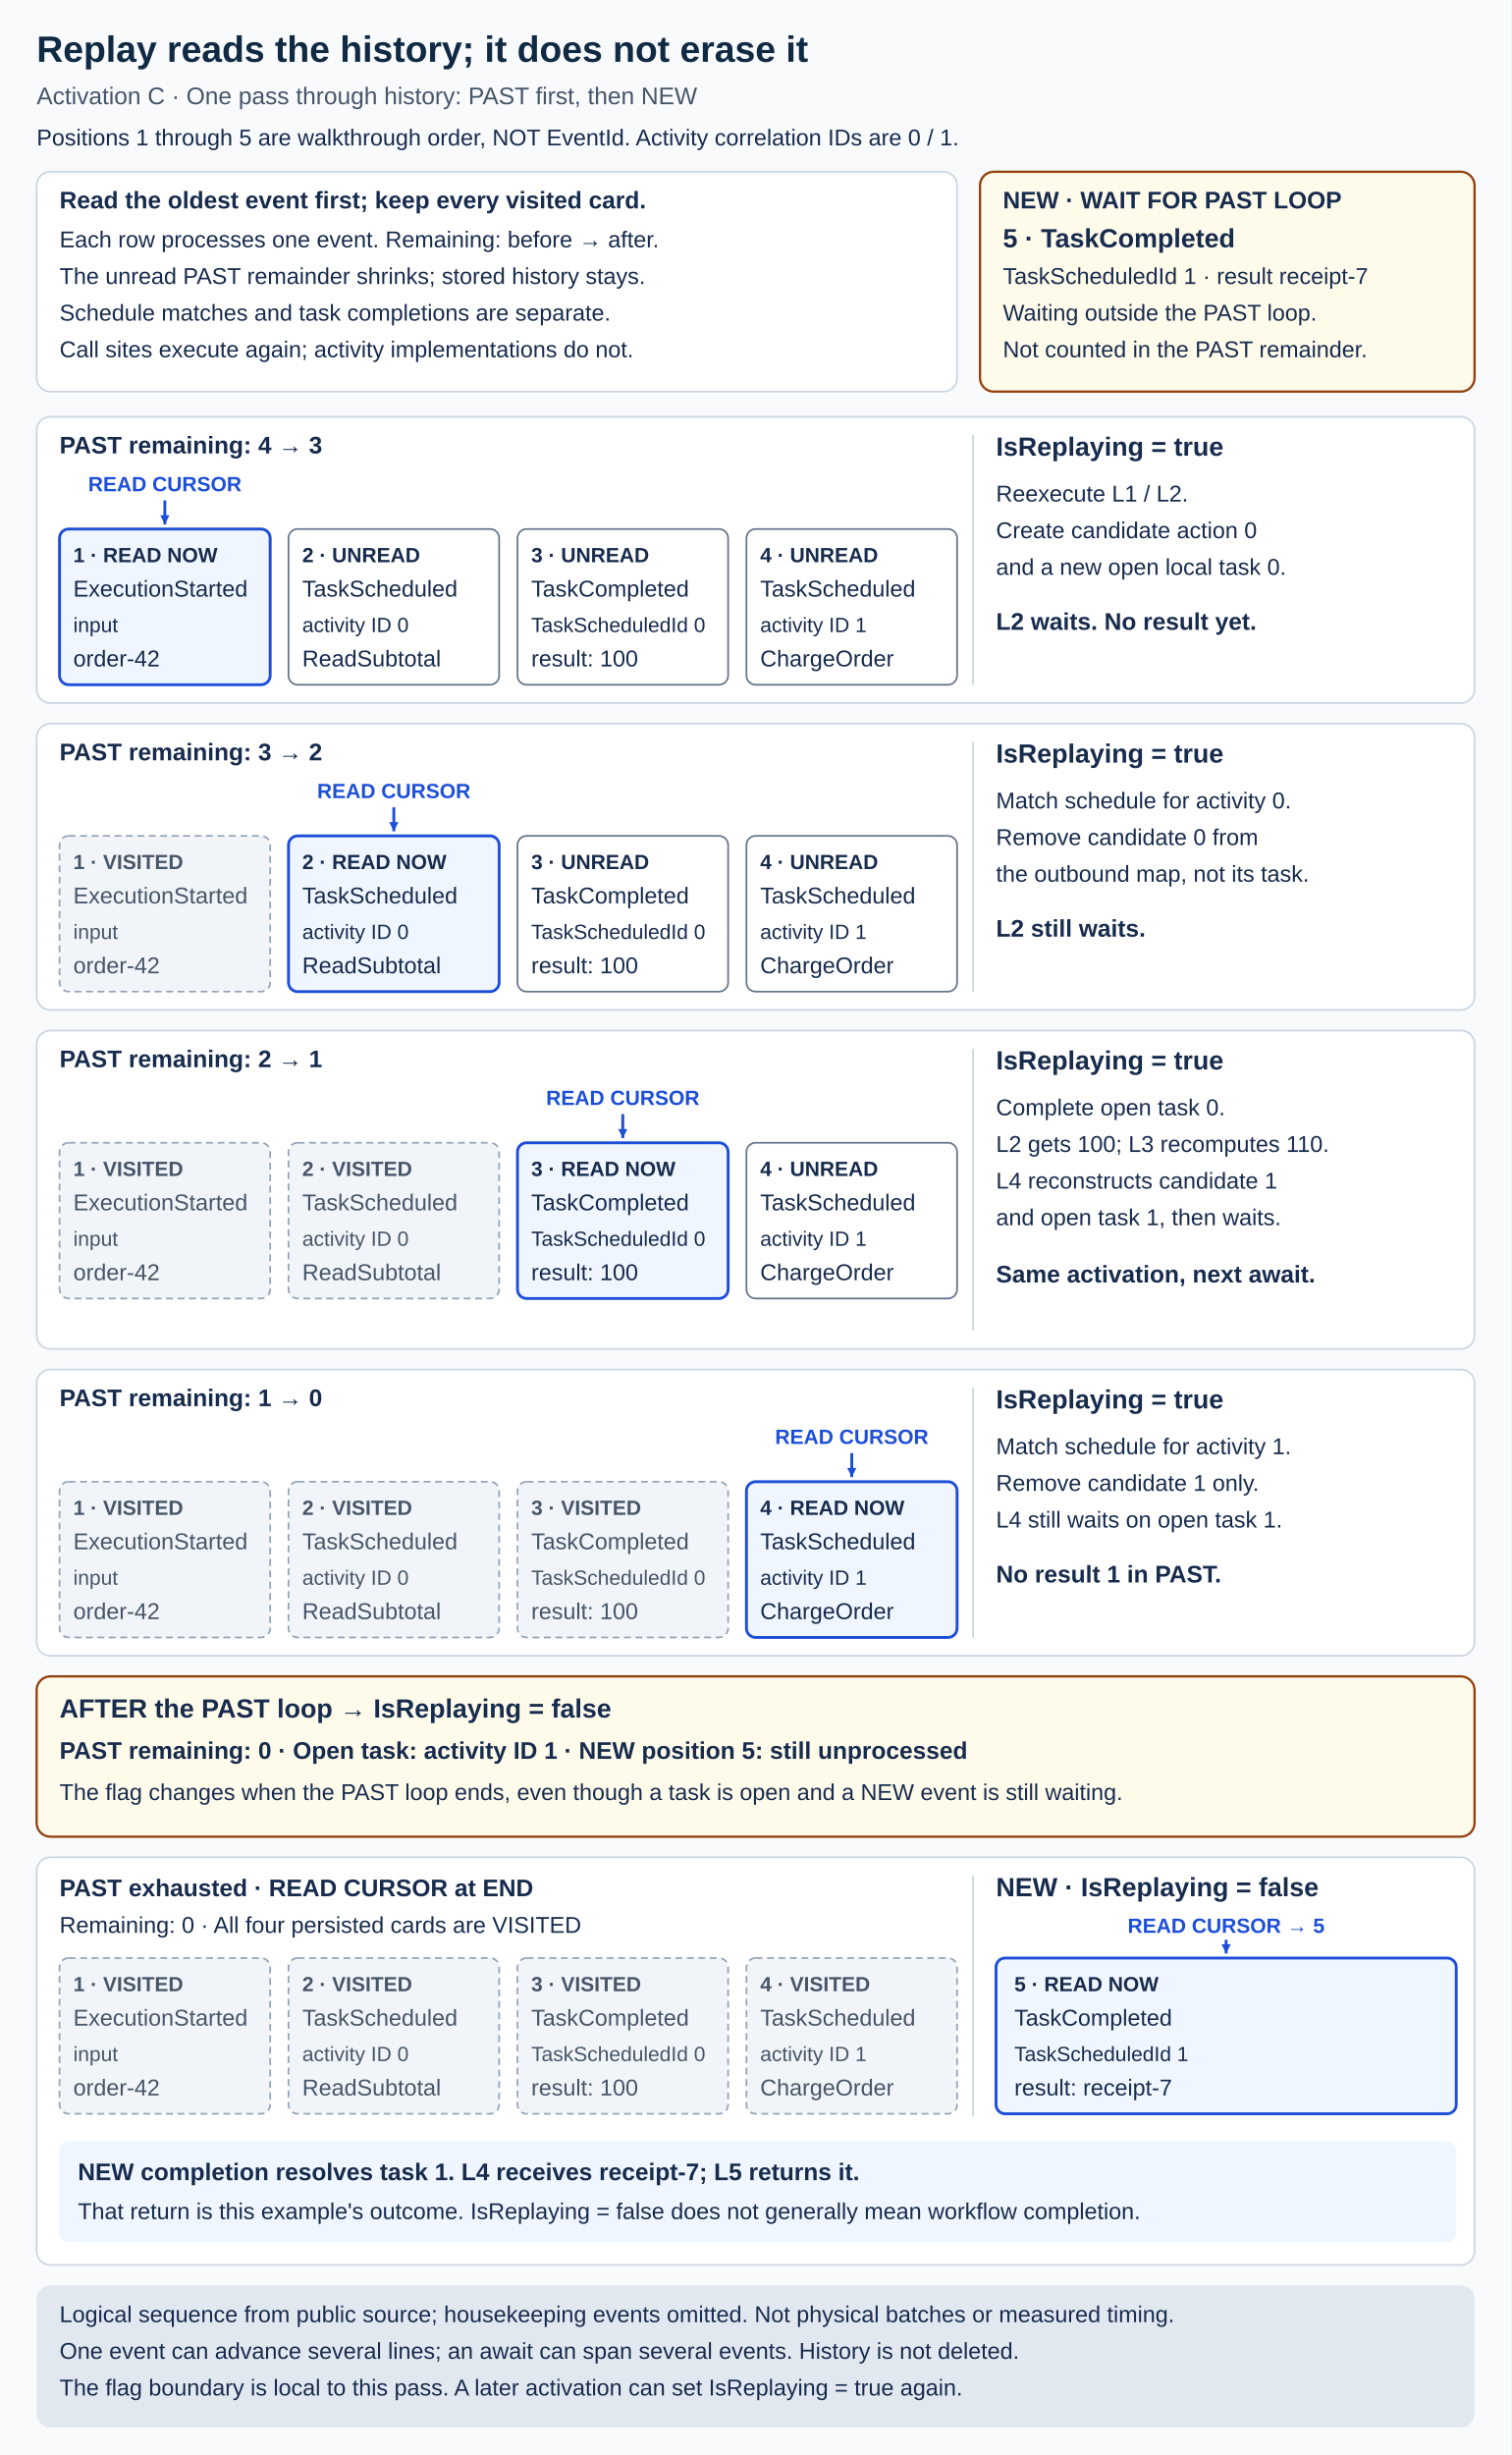
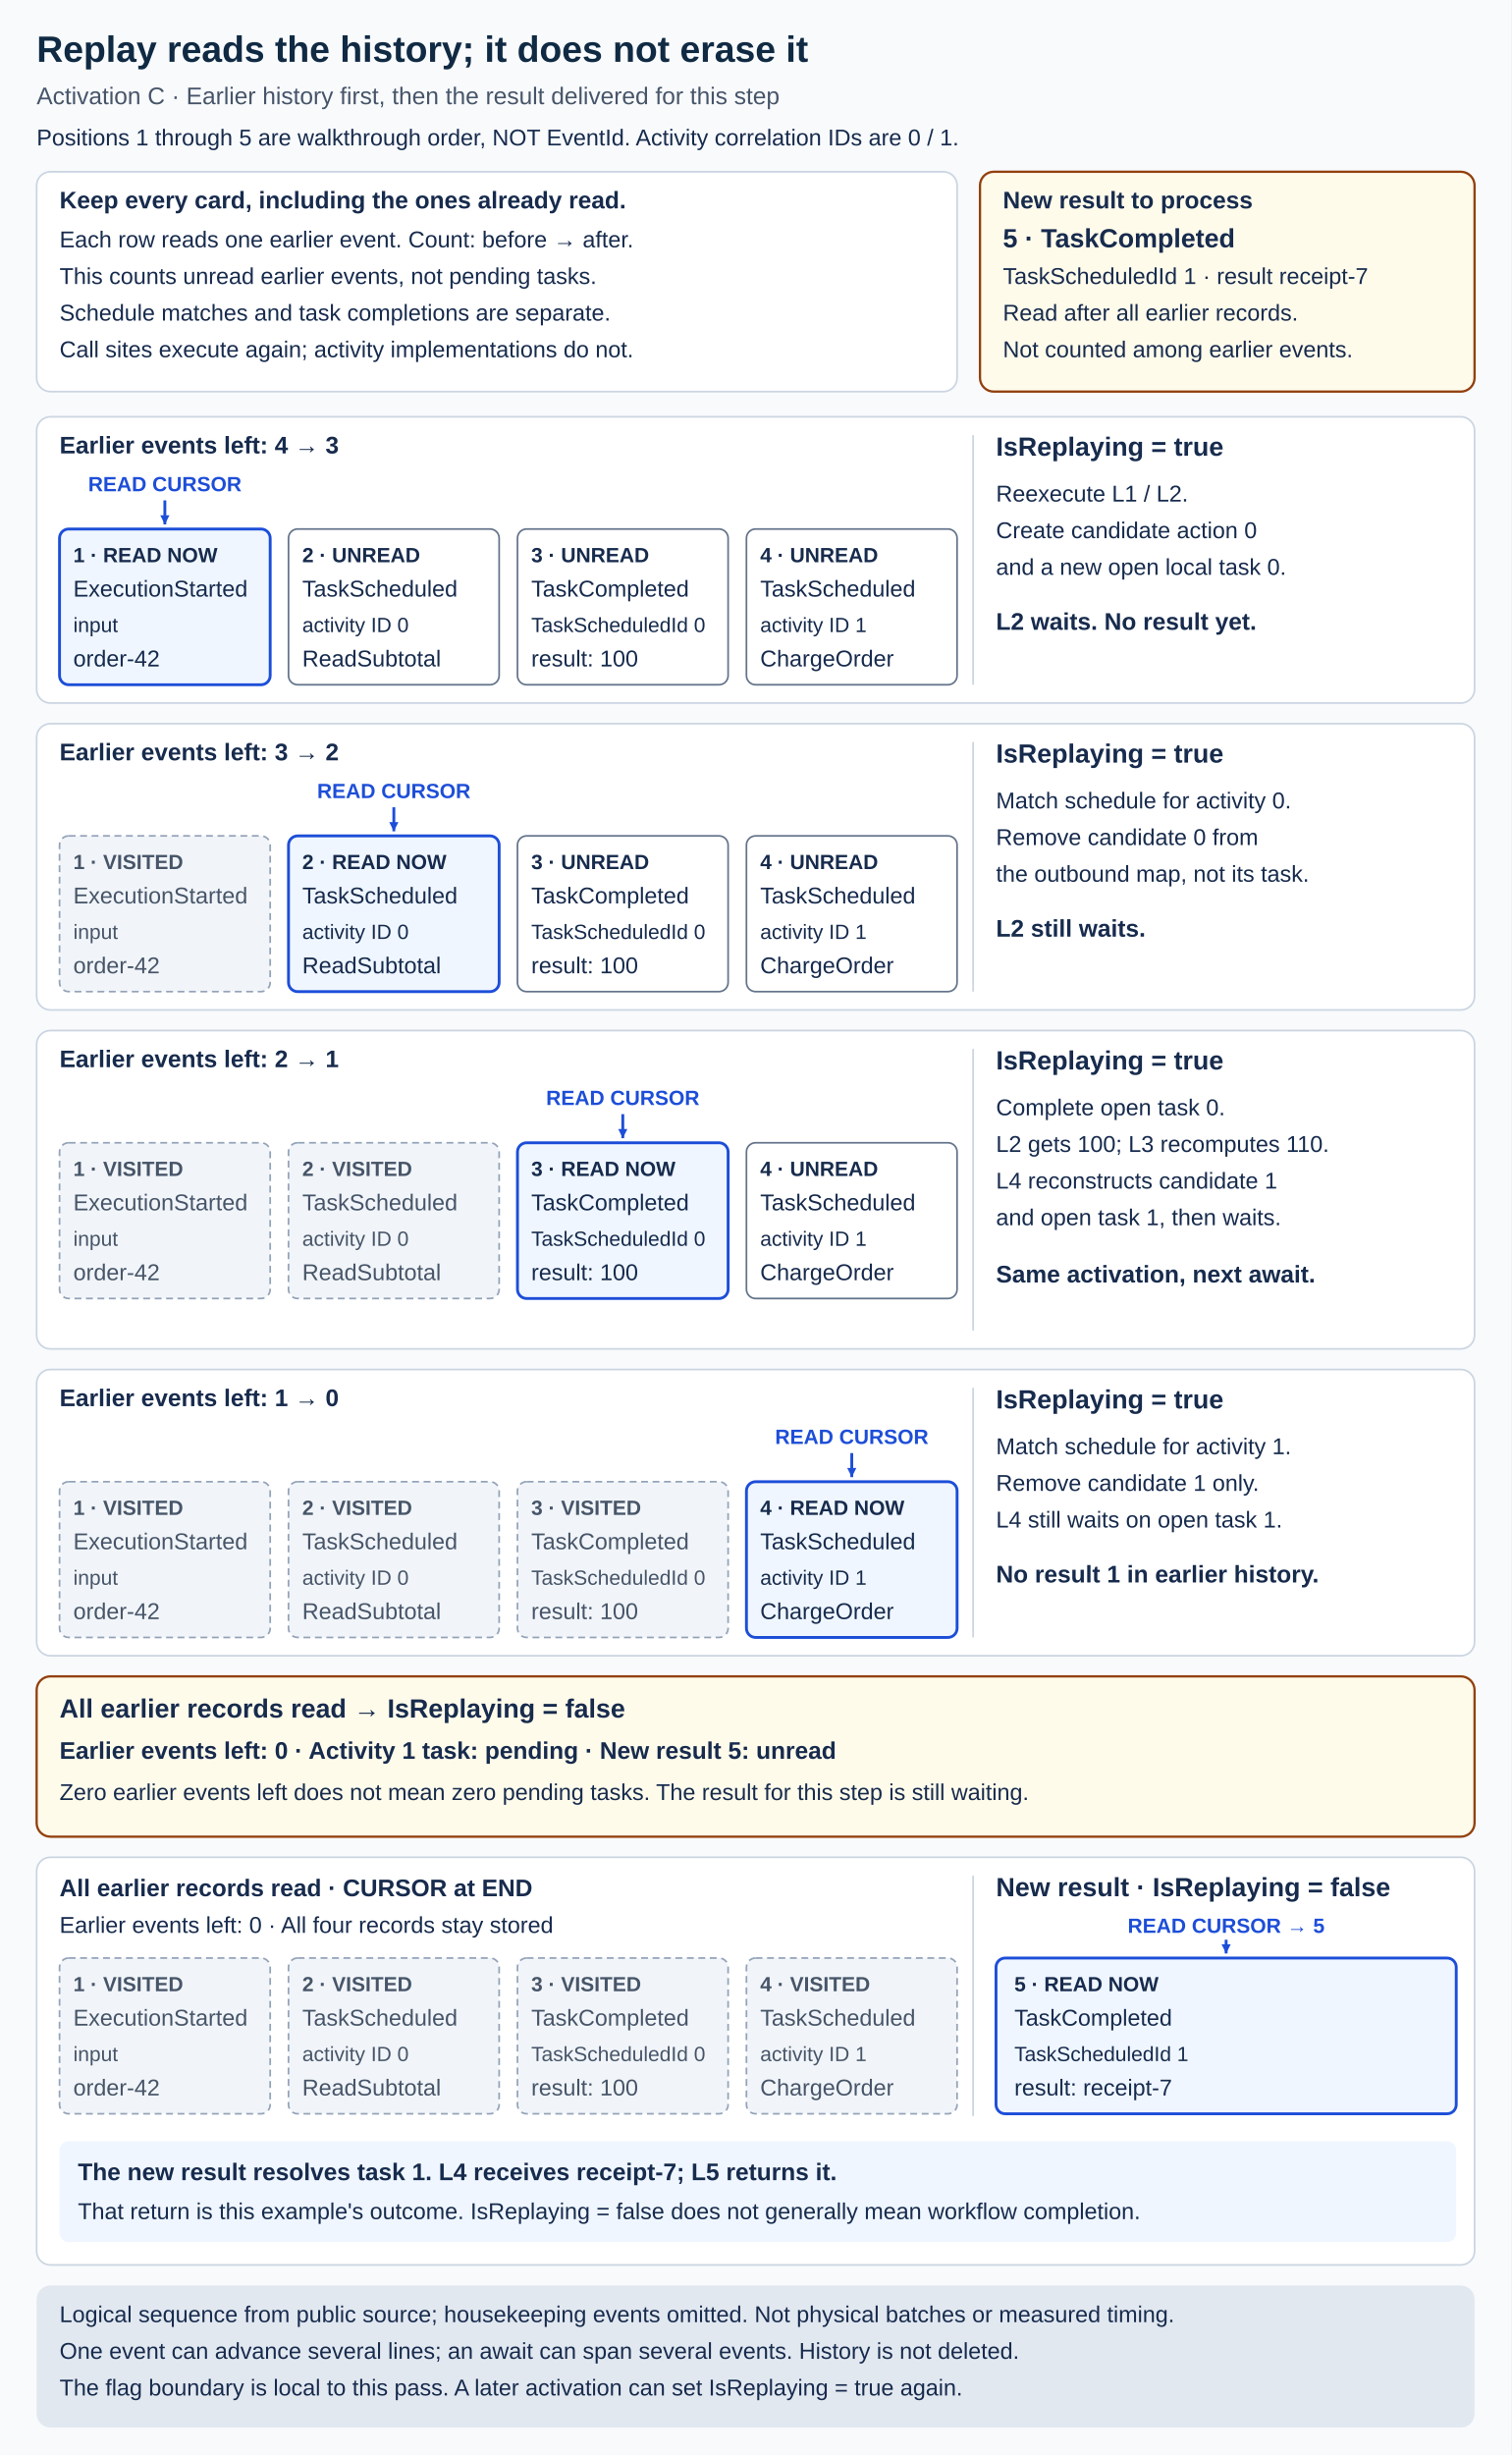
<svg xmlns="http://www.w3.org/2000/svg" width="1320" height="2144" viewBox="0 0 1320 2144" role="img" aria-labelledby="history-drain-title history-drain-desc">
  <defs>
    <marker id="history-cursor-arrow" markerWidth="10" markerHeight="8" refX="8" refY="4" orient="auto" markerUnits="userSpaceOnUse">
      <path d="M 0 0 L 8 4 L 0 8 Z" fill="#1d4ed8" />
    </marker>
    <style>
      text { font-family: "Segoe UI", Arial, sans-serif; fill: #172b4d; }
      .title { font-size: 32px; font-weight: 700; fill: #102a43; }
      .subtitle { font-size: 21px; fill: #475569; }
      .heading { font-size: 23px; font-weight: 700; }
      .label { font-size: 21px; font-weight: 700; }
      .body { font-size: 20px; }
      .status { font-size: 18px; font-weight: 700; }
      .correlation { font-size: 18px; }
      .cursor-label { font-size: 18px; font-weight: 700; fill: #1d4ed8; }
      .muted { fill: #475569; }
      .panel { fill: #ffffff; stroke: #cbd5e1; stroke-width: 1.5; }
      .unread rect { fill: #ffffff; stroke: #64748b; stroke-width: 1.5; }
      .current rect { fill: #eff6ff; stroke: #1d4ed8; stroke-width: 2.5; }
      .visited rect { fill: #f1f5f9; stroke: #94a3b8; stroke-width: 1.5; stroke-dasharray: 6 4; }
      .visited text { fill: #475569; }
      .divider { stroke: #cbd5e1; stroke-width: 1.5; }
      .cursor { fill: none; stroke: #1d4ed8; stroke-width: 2.5; marker-end: url(#history-cursor-arrow); }
    </style>
  </defs>
  <rect width="1320" height="2144" fill="#f8fafc" />
  <text x="32" y="54" class="title">Replay reads the history; it does not erase it</text>
-   <text x="32" y="91" class="subtitle">Activation C · One pass through history: PAST first, then NEW</text>
+   <text x="32" y="91" class="subtitle">Activation C · Earlier history first, then the result delivered for this step</text>
  <text x="32" y="127" class="body">Positions 1 through 5 are walkthrough order, NOT EventId. Activity correlation IDs are 0 / 1.</text>
  <g data-box="reading-key">
    <rect x="32" y="150" width="804" height="192" rx="12" class="panel" />
-     <text x="52" y="182" class="label">Read the oldest event first; keep every visited card.</text>
-     <text x="52" y="216" class="body">Each row processes one event. Remaining: before → after.</text>
-     <text x="52" y="248" class="body">The unread PAST remainder shrinks; stored history stays.</text>
+     <text x="52" y="182" class="label">Keep every card, including the ones already read.</text>
+     <text x="52" y="216" class="body">Each row reads one earlier event. Count: before → after.</text>
+     <text x="52" y="248" class="body">This counts unread earlier events, not pending tasks.</text>
    <text x="52" y="280" class="body">Schedule matches and task completions are separate.</text>
    <text x="52" y="312" class="body">Call sites execute again; activity implementations do not.</text>
  </g>
  <g data-box="new-event-waiting">
    <rect x="856" y="150" width="432" height="192" rx="12" fill="#fffbeb" stroke="#92400e" stroke-width="2" />
-     <text x="876" y="182" class="label">NEW · WAIT FOR PAST LOOP</text>
+     <text x="876" y="182" class="label">New result to process</text>
    <text x="876" y="216" class="heading">5 · TaskCompleted</text>
    <text x="876" y="248" class="body">TaskScheduledId 1 · result receipt-7</text>
-     <text x="876" y="280" class="body">Waiting outside the PAST loop.</text>
-     <text x="876" y="312" class="body">Not counted in the PAST remainder.</text>
+     <text x="876" y="280" class="body">Read after all earlier records.</text>
+     <text x="876" y="312" class="body">Not counted among earlier events.</text>
  </g>
  <g data-stage="past-position-1">
    <rect x="32" y="364" width="1256" height="250" rx="12" class="panel" />
    <line x1="850" y1="380" x2="850" y2="598" class="divider" />
-     <text x="52" y="396" class="label">PAST remaining: 4 → 3</text>
+     <text x="52" y="396" class="label">Earlier events left: 4 → 3</text>
    <text x="144" y="429" text-anchor="middle" class="cursor-label">READ CURSOR</text>
    <path d="M 144 437 V 458" class="cursor" />
    <g class="current" data-box="read-1">
      <rect x="52" y="462" width="184" height="136" rx="8" />
      <text x="64" y="491" class="status">1 · READ NOW</text>
      <text x="64" y="521" class="body">ExecutionStarted</text>
      <text x="64" y="552" class="correlation">input</text>
      <text x="64" y="582" class="body">order-42</text>
    </g>
    <g class="unread" data-box="unread-2-at-1">
      <rect x="252" y="462" width="184" height="136" rx="8" />
      <text x="264" y="491" class="status">2 · UNREAD</text>
      <text x="264" y="521" class="body">TaskScheduled</text>
      <text x="264" y="552" class="correlation">activity ID 0</text>
      <text x="264" y="582" class="body">ReadSubtotal</text>
    </g>
    <g class="unread" data-box="unread-3-at-1">
      <rect x="452" y="462" width="184" height="136" rx="8" />
      <text x="464" y="491" class="status">3 · UNREAD</text>
      <text x="464" y="521" class="body">TaskCompleted</text>
      <text x="464" y="552" class="correlation">TaskScheduledId 0</text>
      <text x="464" y="582" class="body">result: 100</text>
    </g>
    <g class="unread" data-box="unread-4-at-1">
      <rect x="652" y="462" width="184" height="136" rx="8" />
      <text x="664" y="491" class="status">4 · UNREAD</text>
      <text x="664" y="521" class="body">TaskScheduled</text>
      <text x="664" y="552" class="correlation">activity ID 1</text>
      <text x="664" y="582" class="body">ChargeOrder</text>
    </g>
    <text x="870" y="398" class="heading">IsReplaying = true</text>
    <text x="870" y="438" class="body">Reexecute L1 / L2.</text>
    <text x="870" y="470" class="body">Create candidate action 0</text>
    <text x="870" y="502" class="body">and a new open local task 0.</text>
    <text x="870" y="550" class="label">L2 waits. No result yet.</text>
  </g>
  <g data-stage="past-position-2">
    <rect x="32" y="632" width="1256" height="250" rx="12" class="panel" />
    <line x1="850" y1="648" x2="850" y2="866" class="divider" />
-     <text x="52" y="664" class="label">PAST remaining: 3 → 2</text>
+     <text x="52" y="664" class="label">Earlier events left: 3 → 2</text>
    <text x="344" y="697" text-anchor="middle" class="cursor-label">READ CURSOR</text>
    <path d="M 344 705 V 726" class="cursor" />
    <g class="visited" data-box="visited-1-at-2">
      <rect x="52" y="730" width="184" height="136" rx="8" />
      <text x="64" y="759" class="status">1 · VISITED</text>
      <text x="64" y="789" class="body">ExecutionStarted</text>
      <text x="64" y="820" class="correlation">input</text>
      <text x="64" y="850" class="body">order-42</text>
    </g>
    <g class="current" data-box="read-2">
      <rect x="252" y="730" width="184" height="136" rx="8" />
      <text x="264" y="759" class="status">2 · READ NOW</text>
      <text x="264" y="789" class="body">TaskScheduled</text>
      <text x="264" y="820" class="correlation">activity ID 0</text>
      <text x="264" y="850" class="body">ReadSubtotal</text>
    </g>
    <g class="unread" data-box="unread-3-at-2">
      <rect x="452" y="730" width="184" height="136" rx="8" />
      <text x="464" y="759" class="status">3 · UNREAD</text>
      <text x="464" y="789" class="body">TaskCompleted</text>
      <text x="464" y="820" class="correlation">TaskScheduledId 0</text>
      <text x="464" y="850" class="body">result: 100</text>
    </g>
    <g class="unread" data-box="unread-4-at-2">
      <rect x="652" y="730" width="184" height="136" rx="8" />
      <text x="664" y="759" class="status">4 · UNREAD</text>
      <text x="664" y="789" class="body">TaskScheduled</text>
      <text x="664" y="820" class="correlation">activity ID 1</text>
      <text x="664" y="850" class="body">ChargeOrder</text>
    </g>
    <text x="870" y="666" class="heading">IsReplaying = true</text>
    <text x="870" y="706" class="body">Match schedule for activity 0.</text>
    <text x="870" y="738" class="body">Remove candidate 0 from</text>
    <text x="870" y="770" class="body">the outbound map, not its task.</text>
    <text x="870" y="818" class="label">L2 still waits.</text>
  </g>
  <g data-stage="past-position-3">
    <rect x="32" y="900" width="1256" height="278" rx="12" class="panel" />
    <line x1="850" y1="916" x2="850" y2="1162" class="divider" />
-     <text x="52" y="932" class="label">PAST remaining: 2 → 1</text>
+     <text x="52" y="932" class="label">Earlier events left: 2 → 1</text>
    <text x="544" y="965" text-anchor="middle" class="cursor-label">READ CURSOR</text>
    <path d="M 544 973 V 994" class="cursor" />
    <g class="visited" data-box="visited-1-at-3">
      <rect x="52" y="998" width="184" height="136" rx="8" />
      <text x="64" y="1027" class="status">1 · VISITED</text>
      <text x="64" y="1057" class="body">ExecutionStarted</text>
      <text x="64" y="1088" class="correlation">input</text>
      <text x="64" y="1118" class="body">order-42</text>
    </g>
    <g class="visited" data-box="visited-2-at-3">
      <rect x="252" y="998" width="184" height="136" rx="8" />
      <text x="264" y="1027" class="status">2 · VISITED</text>
      <text x="264" y="1057" class="body">TaskScheduled</text>
      <text x="264" y="1088" class="correlation">activity ID 0</text>
      <text x="264" y="1118" class="body">ReadSubtotal</text>
    </g>
    <g class="current" data-box="read-3">
      <rect x="452" y="998" width="184" height="136" rx="8" />
      <text x="464" y="1027" class="status">3 · READ NOW</text>
      <text x="464" y="1057" class="body">TaskCompleted</text>
      <text x="464" y="1088" class="correlation">TaskScheduledId 0</text>
      <text x="464" y="1118" class="body">result: 100</text>
    </g>
    <g class="unread" data-box="unread-4-at-3">
      <rect x="652" y="998" width="184" height="136" rx="8" />
      <text x="664" y="1027" class="status">4 · UNREAD</text>
      <text x="664" y="1057" class="body">TaskScheduled</text>
      <text x="664" y="1088" class="correlation">activity ID 1</text>
      <text x="664" y="1118" class="body">ChargeOrder</text>
    </g>
    <text x="870" y="934" class="heading">IsReplaying = true</text>
    <text x="870" y="974" class="body">Complete open task 0.</text>
    <text x="870" y="1006" class="body">L2 gets 100; L3 recomputes 110.</text>
    <text x="870" y="1038" class="body">L4 reconstructs candidate 1</text>
    <text x="870" y="1070" class="body">and open task 1, then waits.</text>
    <text x="870" y="1120" class="label">Same activation, next await.</text>
  </g>
  <g data-stage="past-position-4">
    <rect x="32" y="1196" width="1256" height="250" rx="12" class="panel" />
    <line x1="850" y1="1212" x2="850" y2="1430" class="divider" />
-     <text x="52" y="1228" class="label">PAST remaining: 1 → 0</text>
+     <text x="52" y="1228" class="label">Earlier events left: 1 → 0</text>
    <text x="744" y="1261" text-anchor="middle" class="cursor-label">READ CURSOR</text>
    <path d="M 744 1269 V 1290" class="cursor" />
    <g class="visited" data-box="visited-1-at-4">
      <rect x="52" y="1294" width="184" height="136" rx="8" />
      <text x="64" y="1323" class="status">1 · VISITED</text>
      <text x="64" y="1353" class="body">ExecutionStarted</text>
      <text x="64" y="1384" class="correlation">input</text>
      <text x="64" y="1414" class="body">order-42</text>
    </g>
    <g class="visited" data-box="visited-2-at-4">
      <rect x="252" y="1294" width="184" height="136" rx="8" />
      <text x="264" y="1323" class="status">2 · VISITED</text>
      <text x="264" y="1353" class="body">TaskScheduled</text>
      <text x="264" y="1384" class="correlation">activity ID 0</text>
      <text x="264" y="1414" class="body">ReadSubtotal</text>
    </g>
    <g class="visited" data-box="visited-3-at-4">
      <rect x="452" y="1294" width="184" height="136" rx="8" />
      <text x="464" y="1323" class="status">3 · VISITED</text>
      <text x="464" y="1353" class="body">TaskCompleted</text>
      <text x="464" y="1384" class="correlation">TaskScheduledId 0</text>
      <text x="464" y="1414" class="body">result: 100</text>
    </g>
    <g class="current" data-box="read-4">
      <rect x="652" y="1294" width="184" height="136" rx="8" />
      <text x="664" y="1323" class="status">4 · READ NOW</text>
      <text x="664" y="1353" class="body">TaskScheduled</text>
      <text x="664" y="1384" class="correlation">activity ID 1</text>
      <text x="664" y="1414" class="body">ChargeOrder</text>
    </g>
    <text x="870" y="1230" class="heading">IsReplaying = true</text>
    <text x="870" y="1270" class="body">Match schedule for activity 1.</text>
    <text x="870" y="1302" class="body">Remove candidate 1 only.</text>
    <text x="870" y="1334" class="body">L4 still waits on open task 1.</text>
-     <text x="870" y="1382" class="label">No result 1 in PAST.</text>
+     <text x="870" y="1382" class="label">No result 1 in earlier history.</text>
  </g>
  <g data-box="past-new-boundary">
    <rect x="32" y="1464" width="1256" height="140" rx="12" fill="#fffbeb" stroke="#92400e" stroke-width="2" />
-     <text x="52" y="1500" class="heading">AFTER the PAST loop → IsReplaying = false</text>
-     <text x="52" y="1536" class="label">PAST remaining: 0 · Open task: activity ID 1 · NEW position 5: still unprocessed</text>
-     <text x="52" y="1572" class="body">The flag changes when the PAST loop ends, even though a task is open and a NEW event is still waiting.</text>
+     <text x="52" y="1500" class="heading">All earlier records read → IsReplaying = false</text>
+     <text x="52" y="1536" class="label">Earlier events left: 0 · Activity 1 task: pending · New result 5: unread</text>
+     <text x="52" y="1572" class="body">Zero earlier events left does not mean zero pending tasks. The result for this step is still waiting.</text>
  </g>
  <g data-stage="new-position-5">
    <rect x="32" y="1622" width="1256" height="356" rx="12" class="panel" />
    <line x1="850" y1="1638" x2="850" y2="1848" class="divider" />
-     <text x="52" y="1656" class="label">PAST exhausted · READ CURSOR at END</text>
-     <text x="52" y="1688" class="body">Remaining: 0 · All four persisted cards are VISITED</text>
+     <text x="52" y="1656" class="label">All earlier records read · CURSOR at END</text>
+     <text x="52" y="1688" class="body">Earlier events left: 0 · All four records stay stored</text>
    <g class="visited" data-box="visited-1-at-5">
      <rect x="52" y="1710" width="184" height="136" rx="8" />
      <text x="64" y="1739" class="status">1 · VISITED</text>
      <text x="64" y="1769" class="body">ExecutionStarted</text>
      <text x="64" y="1800" class="correlation">input</text>
      <text x="64" y="1830" class="body">order-42</text>
    </g>
    <g class="visited" data-box="visited-2-at-5">
      <rect x="252" y="1710" width="184" height="136" rx="8" />
      <text x="264" y="1739" class="status">2 · VISITED</text>
      <text x="264" y="1769" class="body">TaskScheduled</text>
      <text x="264" y="1800" class="correlation">activity ID 0</text>
      <text x="264" y="1830" class="body">ReadSubtotal</text>
    </g>
    <g class="visited" data-box="visited-3-at-5">
      <rect x="452" y="1710" width="184" height="136" rx="8" />
      <text x="464" y="1739" class="status">3 · VISITED</text>
      <text x="464" y="1769" class="body">TaskCompleted</text>
      <text x="464" y="1800" class="correlation">TaskScheduledId 0</text>
      <text x="464" y="1830" class="body">result: 100</text>
    </g>
    <g class="visited" data-box="visited-4-at-5">
      <rect x="652" y="1710" width="184" height="136" rx="8" />
      <text x="664" y="1739" class="status">4 · VISITED</text>
      <text x="664" y="1769" class="body">TaskScheduled</text>
      <text x="664" y="1800" class="correlation">activity ID 1</text>
      <text x="664" y="1830" class="body">ChargeOrder</text>
    </g>
-     <text x="870" y="1656" class="heading">NEW · IsReplaying = false</text>
+     <text x="870" y="1656" class="heading">New result · IsReplaying = false</text>
    <text x="1071" y="1688" text-anchor="middle" class="cursor-label">READ CURSOR → 5</text>
    <path d="M 1071 1694 V 1706" class="cursor" />
    <g class="current" data-box="read-5">
      <rect x="870" y="1710" width="402" height="136" rx="8" />
      <text x="886" y="1739" class="status">5 · READ NOW</text>
      <text x="886" y="1769" class="body">TaskCompleted</text>
      <text x="886" y="1800" class="correlation">TaskScheduledId 1</text>
      <text x="886" y="1830" class="body">result: receipt-7</text>
    </g>
    <g data-box="new-completion-outcome">
      <rect x="52" y="1870" width="1220" height="88" rx="8" fill="#eff6ff" />
-       <text x="68" y="1904" class="label">NEW completion resolves task 1. L4 receives receipt-7; L5 returns it.</text>
+       <text x="68" y="1904" class="label">The new result resolves task 1. L4 receives receipt-7; L5 returns it.</text>
      <text x="68" y="1938" class="body">That return is this example's outcome. IsReplaying = false does not generally mean workflow completion.</text>
    </g>
  </g>
  <g data-box="scope-notes">
    <rect x="32" y="1996" width="1256" height="124" rx="12" fill="#e2e8f0" />
    <text x="52" y="2028" class="body">Logical sequence from public source; housekeeping events omitted. Not physical batches or measured timing.</text>
    <text x="52" y="2060" class="body">One event can advance several lines; an await can span several events. History is not deleted.</text>
    <text x="52" y="2092" class="body">The flag boundary is local to this pass. A later activation can set IsReplaying = true again.</text>
  </g>
</svg>
